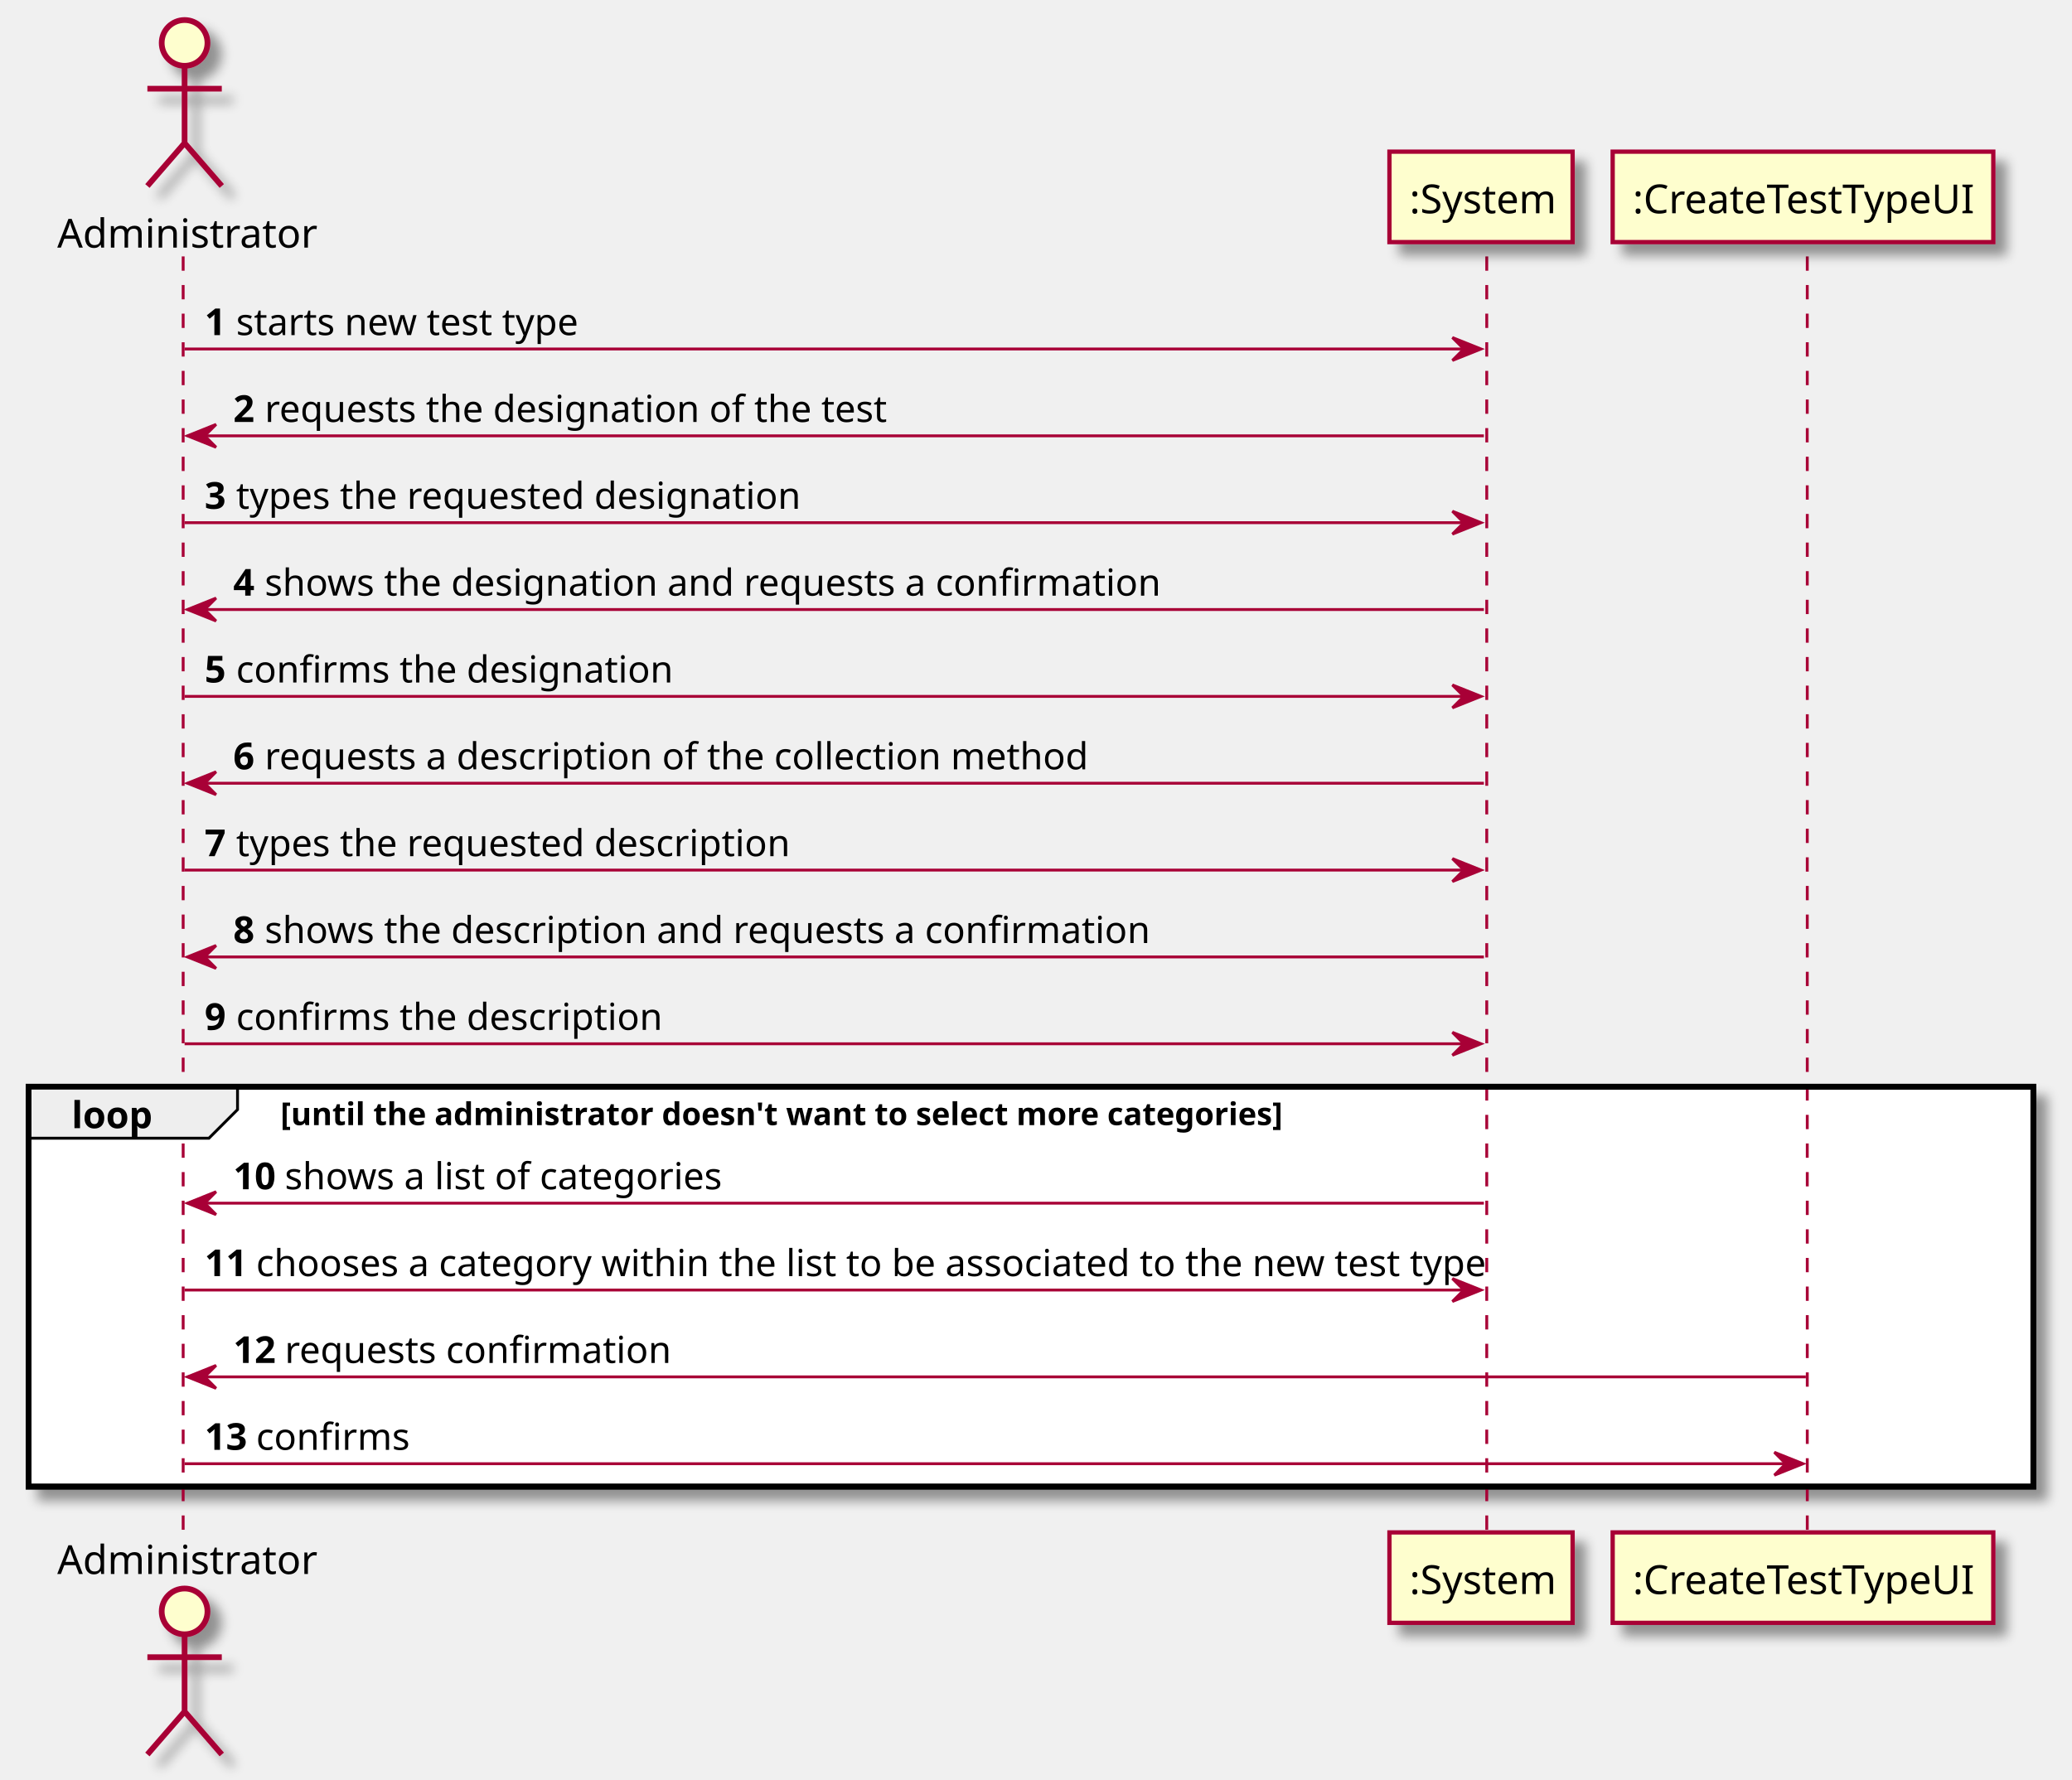
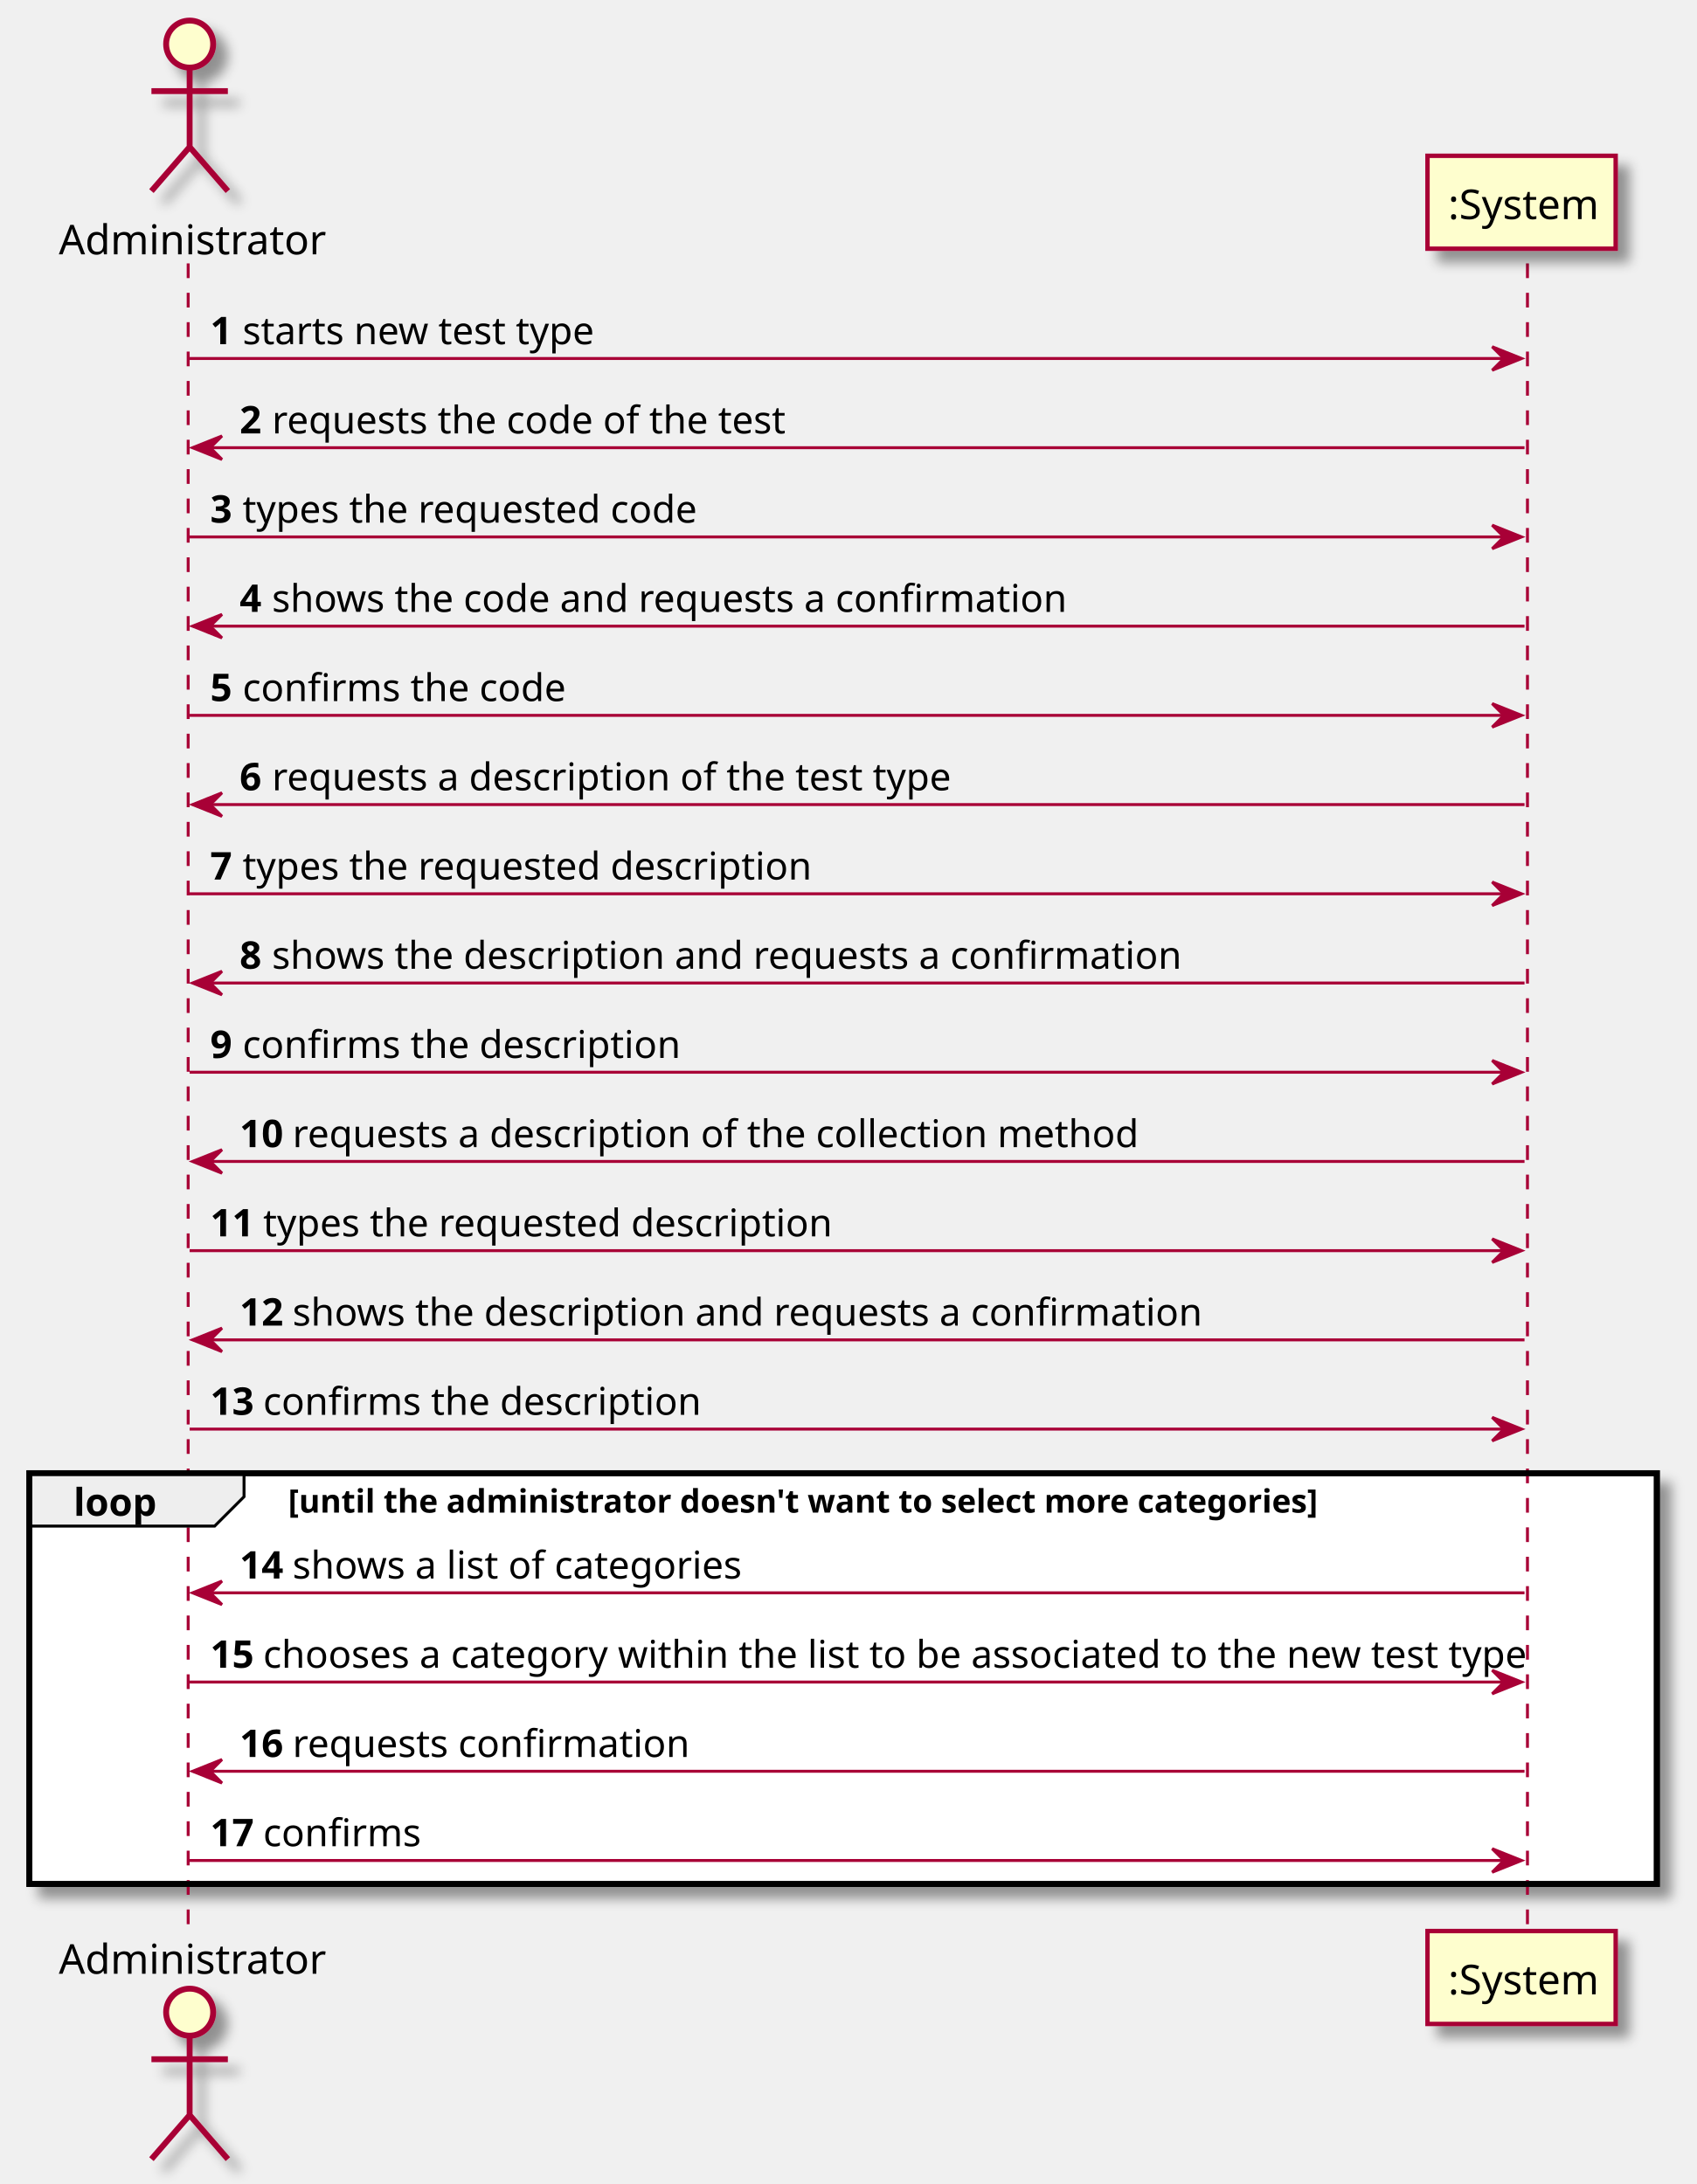
- <svg xmlns="http://www.w3.org/2000/svg" contentScriptType="application/ecmascript" contentStyleType="text/css" height="622px" preserveAspectRatio="none" style="width:724px;height:622px;" version="1.1" viewBox="0 0 724 622" width="724px" zoomAndPan="magnify">
+ <svg xmlns="http://www.w3.org/2000/svg" contentScriptType="application/ecmascript" contentStyleType="text/css" height="743px" preserveAspectRatio="none" style="width:577px;height:743px;" version="1.1" viewBox="0 0 577 743" width="577px" zoomAndPan="magnify">
  <defs>
-     <filter height="300%" id="f1cps29u5gem6u" width="300%" x="-1" y="-1">
+     <filter height="300%" id="fsy6xqzsm46bl" width="300%" x="-1" y="-1">
      <feGaussianBlur result="blurOut" stdDeviation="2.0" />
      <feColorMatrix in="blurOut" result="blurOut2" type="matrix" values="0 0 0 0 0 0 0 0 0 0 0 0 0 0 0 0 0 0 .4 0" />
      <feOffset dx="4.0" dy="4.0" in="blurOut2" result="blurOut3" />
      <feBlend in="SourceGraphic" in2="blurOut3" mode="normal" />
    </filter>
  </defs>
  <g>
-     <rect fill="#FFFFFF" filter="url(#f1cps29u5gem6u)" height="139.758" style="stroke:#000000;stroke-width:2.0;" width="700.5" x="10" y="379.773" />
-     <line style="stroke:#A80036;stroke-width:1.0;stroke-dasharray:5.0,5.0;" x1="64" x2="64" y1="89.609" y2="536.531" />
-     <line style="stroke:#A80036;stroke-width:1.0;stroke-dasharray:5.0,5.0;" x1="519.5" x2="519.5" y1="89.609" y2="536.531" />
-     <line style="stroke:#A80036;stroke-width:1.0;stroke-dasharray:5.0,5.0;" x1="631.5" x2="631.5" y1="89.609" y2="536.531" />
+     <rect fill="#FFFFFF" filter="url(#fsy6xqzsm46bl)" height="139.758" style="stroke:#000000;stroke-width:2.0;" width="553.5" x="10" y="501.18" />
+     <line style="stroke:#A80036;stroke-width:1.0;stroke-dasharray:5.0,5.0;" x1="64" x2="64" y1="89.609" y2="657.938" />
+     <line style="stroke:#A80036;stroke-width:1.0;stroke-dasharray:5.0,5.0;" x1="519.5" x2="519.5" y1="89.609" y2="657.938" />
    <text fill="#000000" font-family="sans-serif" font-size="14" lengthAdjust="spacing" textLength="83" x="20" y="86.533">Administrator</text>
-     <ellipse cx="64.5" cy="15" fill="#FEFECE" filter="url(#f1cps29u5gem6u)" rx="8" ry="8" style="stroke:#A80036;stroke-width:2.0;" />
-     <path d="M64.5,23 L64.5,50 M51.5,31 L77.5,31 M64.5,50 L51.5,65 M64.5,50 L77.5,65 " fill="none" filter="url(#f1cps29u5gem6u)" style="stroke:#A80036;stroke-width:2.0;" />
-     <text fill="#000000" font-family="sans-serif" font-size="14" lengthAdjust="spacing" textLength="83" x="20" y="550.064">Administrator</text>
-     <ellipse cx="64.5" cy="563.141" fill="#FEFECE" filter="url(#f1cps29u5gem6u)" rx="8" ry="8" style="stroke:#A80036;stroke-width:2.0;" />
-     <path d="M64.5,571.141 L64.5,598.141 M51.5,579.141 L77.5,579.141 M64.5,598.141 L51.5,613.141 M64.5,598.141 L77.5,613.141 " fill="none" filter="url(#f1cps29u5gem6u)" style="stroke:#A80036;stroke-width:2.0;" />
-     <rect fill="#FEFECE" filter="url(#f1cps29u5gem6u)" height="31.609" style="stroke:#A80036;stroke-width:1.5;" width="64" x="485.5" y="53" />
+     <ellipse cx="64.5" cy="15" fill="#FEFECE" filter="url(#fsy6xqzsm46bl)" rx="8" ry="8" style="stroke:#A80036;stroke-width:2.0;" />
+     <path d="M64.5,23 L64.5,50 M51.5,31 L77.5,31 M64.5,50 L51.5,65 M64.5,50 L77.5,65 " fill="none" filter="url(#fsy6xqzsm46bl)" style="stroke:#A80036;stroke-width:2.0;" />
+     <text fill="#000000" font-family="sans-serif" font-size="14" lengthAdjust="spacing" textLength="83" x="20" y="671.471">Administrator</text>
+     <ellipse cx="64.5" cy="684.547" fill="#FEFECE" filter="url(#fsy6xqzsm46bl)" rx="8" ry="8" style="stroke:#A80036;stroke-width:2.0;" />
+     <path d="M64.5,692.547 L64.5,719.547 M51.5,700.547 L77.5,700.547 M64.5,719.547 L51.5,734.547 M64.5,719.547 L77.5,734.547 " fill="none" filter="url(#fsy6xqzsm46bl)" style="stroke:#A80036;stroke-width:2.0;" />
+     <rect fill="#FEFECE" filter="url(#fsy6xqzsm46bl)" height="31.609" style="stroke:#A80036;stroke-width:1.5;" width="64" x="485.5" y="53" />
    <text fill="#000000" font-family="sans-serif" font-size="14" lengthAdjust="spacing" textLength="50" x="492.5" y="74.533">:System</text>
-     <rect fill="#FEFECE" filter="url(#f1cps29u5gem6u)" height="31.609" style="stroke:#A80036;stroke-width:1.5;" width="64" x="485.5" y="535.531" />
-     <text fill="#000000" font-family="sans-serif" font-size="14" lengthAdjust="spacing" textLength="50" x="492.5" y="557.064">:System</text>
-     <rect fill="#FEFECE" filter="url(#f1cps29u5gem6u)" height="31.609" style="stroke:#A80036;stroke-width:1.5;" width="133" x="563.5" y="53" />
-     <text fill="#000000" font-family="sans-serif" font-size="14" lengthAdjust="spacing" textLength="119" x="570.5" y="74.533">:CreateTestTypeUI</text>
-     <rect fill="#FEFECE" filter="url(#f1cps29u5gem6u)" height="31.609" style="stroke:#A80036;stroke-width:1.5;" width="133" x="563.5" y="535.531" />
-     <text fill="#000000" font-family="sans-serif" font-size="14" lengthAdjust="spacing" textLength="119" x="570.5" y="557.064">:CreateTestTypeUI</text>
+     <rect fill="#FEFECE" filter="url(#fsy6xqzsm46bl)" height="31.609" style="stroke:#A80036;stroke-width:1.5;" width="64" x="485.5" y="656.938" />
+     <text fill="#000000" font-family="sans-serif" font-size="14" lengthAdjust="spacing" textLength="50" x="492.5" y="678.471">:System</text>
    <polygon fill="#A80036" points="507.5,117.961,517.5,121.961,507.5,125.961,511.5,121.961" style="stroke:#A80036;stroke-width:1.0;" />
    <line style="stroke:#A80036;stroke-width:1.0;" x1="64.5" x2="513.5" y1="121.961" y2="121.961" />
    <text fill="#000000" font-family="sans-serif" font-size="13" font-weight="bold" lengthAdjust="spacing" textLength="7" x="71.5" y="117.105">1</text>
    <text fill="#000000" font-family="sans-serif" font-size="13" lengthAdjust="spacing" textLength="115" x="82.5" y="117.105">starts new test type</text>
    <polygon fill="#A80036" points="75.5,148.312,65.5,152.312,75.5,156.312,71.5,152.312" style="stroke:#A80036;stroke-width:1.0;" />
    <line style="stroke:#A80036;stroke-width:1.0;" x1="69.5" x2="518.5" y1="152.312" y2="152.312" />
    <text fill="#000000" font-family="sans-serif" font-size="13" font-weight="bold" lengthAdjust="spacing" textLength="7" x="81.5" y="147.456">2</text>
-     <text fill="#000000" font-family="sans-serif" font-size="13" lengthAdjust="spacing" textLength="204" x="92.5" y="147.456">requests the designation of the test</text>
+     <text fill="#000000" font-family="sans-serif" font-size="13" lengthAdjust="spacing" textLength="166" x="92.5" y="147.456">requests the code of the test</text>
    <polygon fill="#A80036" points="507.5,178.664,517.5,182.664,507.5,186.664,511.5,182.664" style="stroke:#A80036;stroke-width:1.0;" />
    <line style="stroke:#A80036;stroke-width:1.0;" x1="64.5" x2="513.5" y1="182.664" y2="182.664" />
    <text fill="#000000" font-family="sans-serif" font-size="13" font-weight="bold" lengthAdjust="spacing" textLength="7" x="71.5" y="177.808">3</text>
-     <text fill="#000000" font-family="sans-serif" font-size="13" lengthAdjust="spacing" textLength="185" x="82.5" y="177.808">types the requested designation</text>
+     <text fill="#000000" font-family="sans-serif" font-size="13" lengthAdjust="spacing" textLength="147" x="82.5" y="177.808">types the requested code</text>
    <polygon fill="#A80036" points="75.5,209.016,65.5,213.016,75.5,217.016,71.5,213.016" style="stroke:#A80036;stroke-width:1.0;" />
    <line style="stroke:#A80036;stroke-width:1.0;" x1="69.5" x2="518.5" y1="213.016" y2="213.016" />
    <text fill="#000000" font-family="sans-serif" font-size="13" font-weight="bold" lengthAdjust="spacing" textLength="7" x="81.5" y="208.159">4</text>
-     <text fill="#000000" font-family="sans-serif" font-size="13" lengthAdjust="spacing" textLength="293" x="92.5" y="208.159">shows the designation and requests a confirmation</text>
+     <text fill="#000000" font-family="sans-serif" font-size="13" lengthAdjust="spacing" textLength="255" x="92.5" y="208.159">shows the code and requests a confirmation</text>
    <polygon fill="#A80036" points="507.5,239.367,517.5,243.367,507.5,247.367,511.5,243.367" style="stroke:#A80036;stroke-width:1.0;" />
    <line style="stroke:#A80036;stroke-width:1.0;" x1="64.5" x2="513.5" y1="243.367" y2="243.367" />
    <text fill="#000000" font-family="sans-serif" font-size="13" font-weight="bold" lengthAdjust="spacing" textLength="7" x="71.5" y="238.511">5</text>
-     <text fill="#000000" font-family="sans-serif" font-size="13" lengthAdjust="spacing" textLength="141" x="82.5" y="238.511">confirms the designation</text>
+     <text fill="#000000" font-family="sans-serif" font-size="13" lengthAdjust="spacing" textLength="103" x="82.5" y="238.511">confirms the code</text>
    <polygon fill="#A80036" points="75.5,269.719,65.5,273.719,75.5,277.719,71.5,273.719" style="stroke:#A80036;stroke-width:1.0;" />
    <line style="stroke:#A80036;stroke-width:1.0;" x1="69.5" x2="518.5" y1="273.719" y2="273.719" />
    <text fill="#000000" font-family="sans-serif" font-size="13" font-weight="bold" lengthAdjust="spacing" textLength="7" x="81.5" y="268.862">6</text>
-     <text fill="#000000" font-family="sans-serif" font-size="13" lengthAdjust="spacing" textLength="270" x="92.5" y="268.862">requests a description of the collection method</text>
+     <text fill="#000000" font-family="sans-serif" font-size="13" lengthAdjust="spacing" textLength="219" x="92.5" y="268.862">requests a description of the test type</text>
    <polygon fill="#A80036" points="507.5,300.07,517.5,304.07,507.5,308.07,511.5,304.07" style="stroke:#A80036;stroke-width:1.0;" />
    <line style="stroke:#A80036;stroke-width:1.0;" x1="64.5" x2="513.5" y1="304.07" y2="304.07" />
    <text fill="#000000" font-family="sans-serif" font-size="13" font-weight="bold" lengthAdjust="spacing" textLength="7" x="71.5" y="299.214">7</text>
    <text fill="#000000" font-family="sans-serif" font-size="13" lengthAdjust="spacing" textLength="182" x="82.5" y="299.214">types the requested description</text>
    <polygon fill="#A80036" points="75.5,330.422,65.5,334.422,75.5,338.422,71.5,334.422" style="stroke:#A80036;stroke-width:1.0;" />
    <line style="stroke:#A80036;stroke-width:1.0;" x1="69.5" x2="518.5" y1="334.422" y2="334.422" />
    <text fill="#000000" font-family="sans-serif" font-size="13" font-weight="bold" lengthAdjust="spacing" textLength="7" x="81.5" y="329.565">8</text>
    <text fill="#000000" font-family="sans-serif" font-size="13" lengthAdjust="spacing" textLength="290" x="92.5" y="329.565">shows the description and requests a confirmation</text>
    <polygon fill="#A80036" points="507.5,360.773,517.5,364.773,507.5,368.773,511.5,364.773" style="stroke:#A80036;stroke-width:1.0;" />
    <line style="stroke:#A80036;stroke-width:1.0;" x1="64.5" x2="513.5" y1="364.773" y2="364.773" />
    <text fill="#000000" font-family="sans-serif" font-size="13" font-weight="bold" lengthAdjust="spacing" textLength="7" x="71.5" y="359.917">9</text>
    <text fill="#000000" font-family="sans-serif" font-size="13" lengthAdjust="spacing" textLength="138" x="82.5" y="359.917">confirms the description</text>
-     <path d="M10,379.773 L83,379.773 L83,387.773 L73,397.773 L10,397.773 L10,379.773 " fill="#EEEEEE" style="stroke:#000000;stroke-width:1.0;" />
-     <rect fill="none" height="139.758" style="stroke:#000000;stroke-width:2.0;" width="700.5" x="10" y="379.773" />
-     <text fill="#000000" font-family="sans-serif" font-size="13" font-weight="bold" lengthAdjust="spacing" textLength="28" x="25" y="394.269">loop</text>
-     <text fill="#000000" font-family="sans-serif" font-size="11" font-weight="bold" lengthAdjust="spacing" textLength="352" x="98" y="393.192">[until the administrator doesn't want to select more categories]</text>
-     <polygon fill="#A80036" points="75.5,416.477,65.5,420.477,75.5,424.477,71.5,420.477" style="stroke:#A80036;stroke-width:1.0;" />
-     <line style="stroke:#A80036;stroke-width:1.0;" x1="69.5" x2="518.5" y1="420.477" y2="420.477" />
-     <text fill="#000000" font-family="sans-serif" font-size="13" font-weight="bold" lengthAdjust="spacing" textLength="14" x="81.5" y="415.62">10</text>
-     <text fill="#000000" font-family="sans-serif" font-size="13" lengthAdjust="spacing" textLength="147" x="99.5" y="415.62">shows a list of categories</text>
-     <polygon fill="#A80036" points="507.5,446.828,517.5,450.828,507.5,454.828,511.5,450.828" style="stroke:#A80036;stroke-width:1.0;" />
-     <line style="stroke:#A80036;stroke-width:1.0;" x1="64.5" x2="513.5" y1="450.828" y2="450.828" />
-     <text fill="#000000" font-family="sans-serif" font-size="13" font-weight="bold" lengthAdjust="spacing" textLength="14" x="71.5" y="445.972">11</text>
-     <text fill="#000000" font-family="sans-serif" font-size="13" lengthAdjust="spacing" textLength="413" x="89.5" y="445.972">chooses a category within the list to be associated to the new test type</text>
-     <polygon fill="#A80036" points="75.5,477.18,65.5,481.18,75.5,485.18,71.5,481.18" style="stroke:#A80036;stroke-width:1.0;" />
-     <line style="stroke:#A80036;stroke-width:1.0;" x1="69.5" x2="631" y1="481.18" y2="481.18" />
-     <text fill="#000000" font-family="sans-serif" font-size="13" font-weight="bold" lengthAdjust="spacing" textLength="14" x="81.5" y="476.323">12</text>
-     <text fill="#000000" font-family="sans-serif" font-size="13" lengthAdjust="spacing" textLength="124" x="99.5" y="476.323">requests confirmation</text>
-     <polygon fill="#A80036" points="620,507.531,630,511.531,620,515.531,624,511.531" style="stroke:#A80036;stroke-width:1.0;" />
-     <line style="stroke:#A80036;stroke-width:1.0;" x1="64.5" x2="626" y1="511.531" y2="511.531" />
-     <text fill="#000000" font-family="sans-serif" font-size="13" font-weight="bold" lengthAdjust="spacing" textLength="14" x="71.5" y="506.675">13</text>
-     <text fill="#000000" font-family="sans-serif" font-size="13" lengthAdjust="spacing" textLength="49" x="89.5" y="506.675">confirms</text>
+     <polygon fill="#A80036" points="75.5,391.125,65.5,395.125,75.5,399.125,71.5,395.125" style="stroke:#A80036;stroke-width:1.0;" />
+     <line style="stroke:#A80036;stroke-width:1.0;" x1="69.5" x2="518.5" y1="395.125" y2="395.125" />
+     <text fill="#000000" font-family="sans-serif" font-size="13" font-weight="bold" lengthAdjust="spacing" textLength="14" x="81.5" y="390.269">10</text>
+     <text fill="#000000" font-family="sans-serif" font-size="13" lengthAdjust="spacing" textLength="270" x="99.5" y="390.269">requests a description of the collection method</text>
+     <polygon fill="#A80036" points="507.5,421.477,517.5,425.477,507.5,429.477,511.5,425.477" style="stroke:#A80036;stroke-width:1.0;" />
+     <line style="stroke:#A80036;stroke-width:1.0;" x1="64.5" x2="513.5" y1="425.477" y2="425.477" />
+     <text fill="#000000" font-family="sans-serif" font-size="13" font-weight="bold" lengthAdjust="spacing" textLength="14" x="71.5" y="420.62">11</text>
+     <text fill="#000000" font-family="sans-serif" font-size="13" lengthAdjust="spacing" textLength="182" x="89.5" y="420.62">types the requested description</text>
+     <polygon fill="#A80036" points="75.5,451.828,65.5,455.828,75.5,459.828,71.5,455.828" style="stroke:#A80036;stroke-width:1.0;" />
+     <line style="stroke:#A80036;stroke-width:1.0;" x1="69.5" x2="518.5" y1="455.828" y2="455.828" />
+     <text fill="#000000" font-family="sans-serif" font-size="13" font-weight="bold" lengthAdjust="spacing" textLength="14" x="81.5" y="450.972">12</text>
+     <text fill="#000000" font-family="sans-serif" font-size="13" lengthAdjust="spacing" textLength="290" x="99.5" y="450.972">shows the description and requests a confirmation</text>
+     <polygon fill="#A80036" points="507.5,482.18,517.5,486.18,507.5,490.18,511.5,486.18" style="stroke:#A80036;stroke-width:1.0;" />
+     <line style="stroke:#A80036;stroke-width:1.0;" x1="64.5" x2="513.5" y1="486.18" y2="486.18" />
+     <text fill="#000000" font-family="sans-serif" font-size="13" font-weight="bold" lengthAdjust="spacing" textLength="14" x="71.5" y="481.323">13</text>
+     <text fill="#000000" font-family="sans-serif" font-size="13" lengthAdjust="spacing" textLength="138" x="89.5" y="481.323">confirms the description</text>
+     <path d="M10,501.18 L83,501.18 L83,509.18 L73,519.18 L10,519.18 L10,501.18 " fill="#EEEEEE" style="stroke:#000000;stroke-width:1.0;" />
+     <rect fill="none" height="139.758" style="stroke:#000000;stroke-width:2.0;" width="553.5" x="10" y="501.18" />
+     <text fill="#000000" font-family="sans-serif" font-size="13" font-weight="bold" lengthAdjust="spacing" textLength="28" x="25" y="515.675">loop</text>
+     <text fill="#000000" font-family="sans-serif" font-size="11" font-weight="bold" lengthAdjust="spacing" textLength="352" x="98" y="514.599">[until the administrator doesn't want to select more categories]</text>
+     <polygon fill="#A80036" points="75.5,537.883,65.5,541.883,75.5,545.883,71.5,541.883" style="stroke:#A80036;stroke-width:1.0;" />
+     <line style="stroke:#A80036;stroke-width:1.0;" x1="69.5" x2="518.5" y1="541.883" y2="541.883" />
+     <text fill="#000000" font-family="sans-serif" font-size="13" font-weight="bold" lengthAdjust="spacing" textLength="14" x="81.5" y="537.026">14</text>
+     <text fill="#000000" font-family="sans-serif" font-size="13" lengthAdjust="spacing" textLength="147" x="99.5" y="537.026">shows a list of categories</text>
+     <polygon fill="#A80036" points="507.5,568.234,517.5,572.234,507.5,576.234,511.5,572.234" style="stroke:#A80036;stroke-width:1.0;" />
+     <line style="stroke:#A80036;stroke-width:1.0;" x1="64.5" x2="513.5" y1="572.234" y2="572.234" />
+     <text fill="#000000" font-family="sans-serif" font-size="13" font-weight="bold" lengthAdjust="spacing" textLength="14" x="71.5" y="567.378">15</text>
+     <text fill="#000000" font-family="sans-serif" font-size="13" lengthAdjust="spacing" textLength="413" x="89.5" y="567.378">chooses a category within the list to be associated to the new test type</text>
+     <polygon fill="#A80036" points="75.5,598.586,65.5,602.586,75.5,606.586,71.5,602.586" style="stroke:#A80036;stroke-width:1.0;" />
+     <line style="stroke:#A80036;stroke-width:1.0;" x1="69.5" x2="518.5" y1="602.586" y2="602.586" />
+     <text fill="#000000" font-family="sans-serif" font-size="13" font-weight="bold" lengthAdjust="spacing" textLength="14" x="81.5" y="597.73">16</text>
+     <text fill="#000000" font-family="sans-serif" font-size="13" lengthAdjust="spacing" textLength="124" x="99.5" y="597.73">requests confirmation</text>
+     <polygon fill="#A80036" points="507.5,628.938,517.5,632.938,507.5,636.938,511.5,632.938" style="stroke:#A80036;stroke-width:1.0;" />
+     <line style="stroke:#A80036;stroke-width:1.0;" x1="64.5" x2="513.5" y1="632.938" y2="632.938" />
+     <text fill="#000000" font-family="sans-serif" font-size="13" font-weight="bold" lengthAdjust="spacing" textLength="14" x="71.5" y="628.081">17</text>
+     <text fill="#000000" font-family="sans-serif" font-size="13" lengthAdjust="spacing" textLength="49" x="89.5" y="628.081">confirms</text>
  </g>
</svg>
